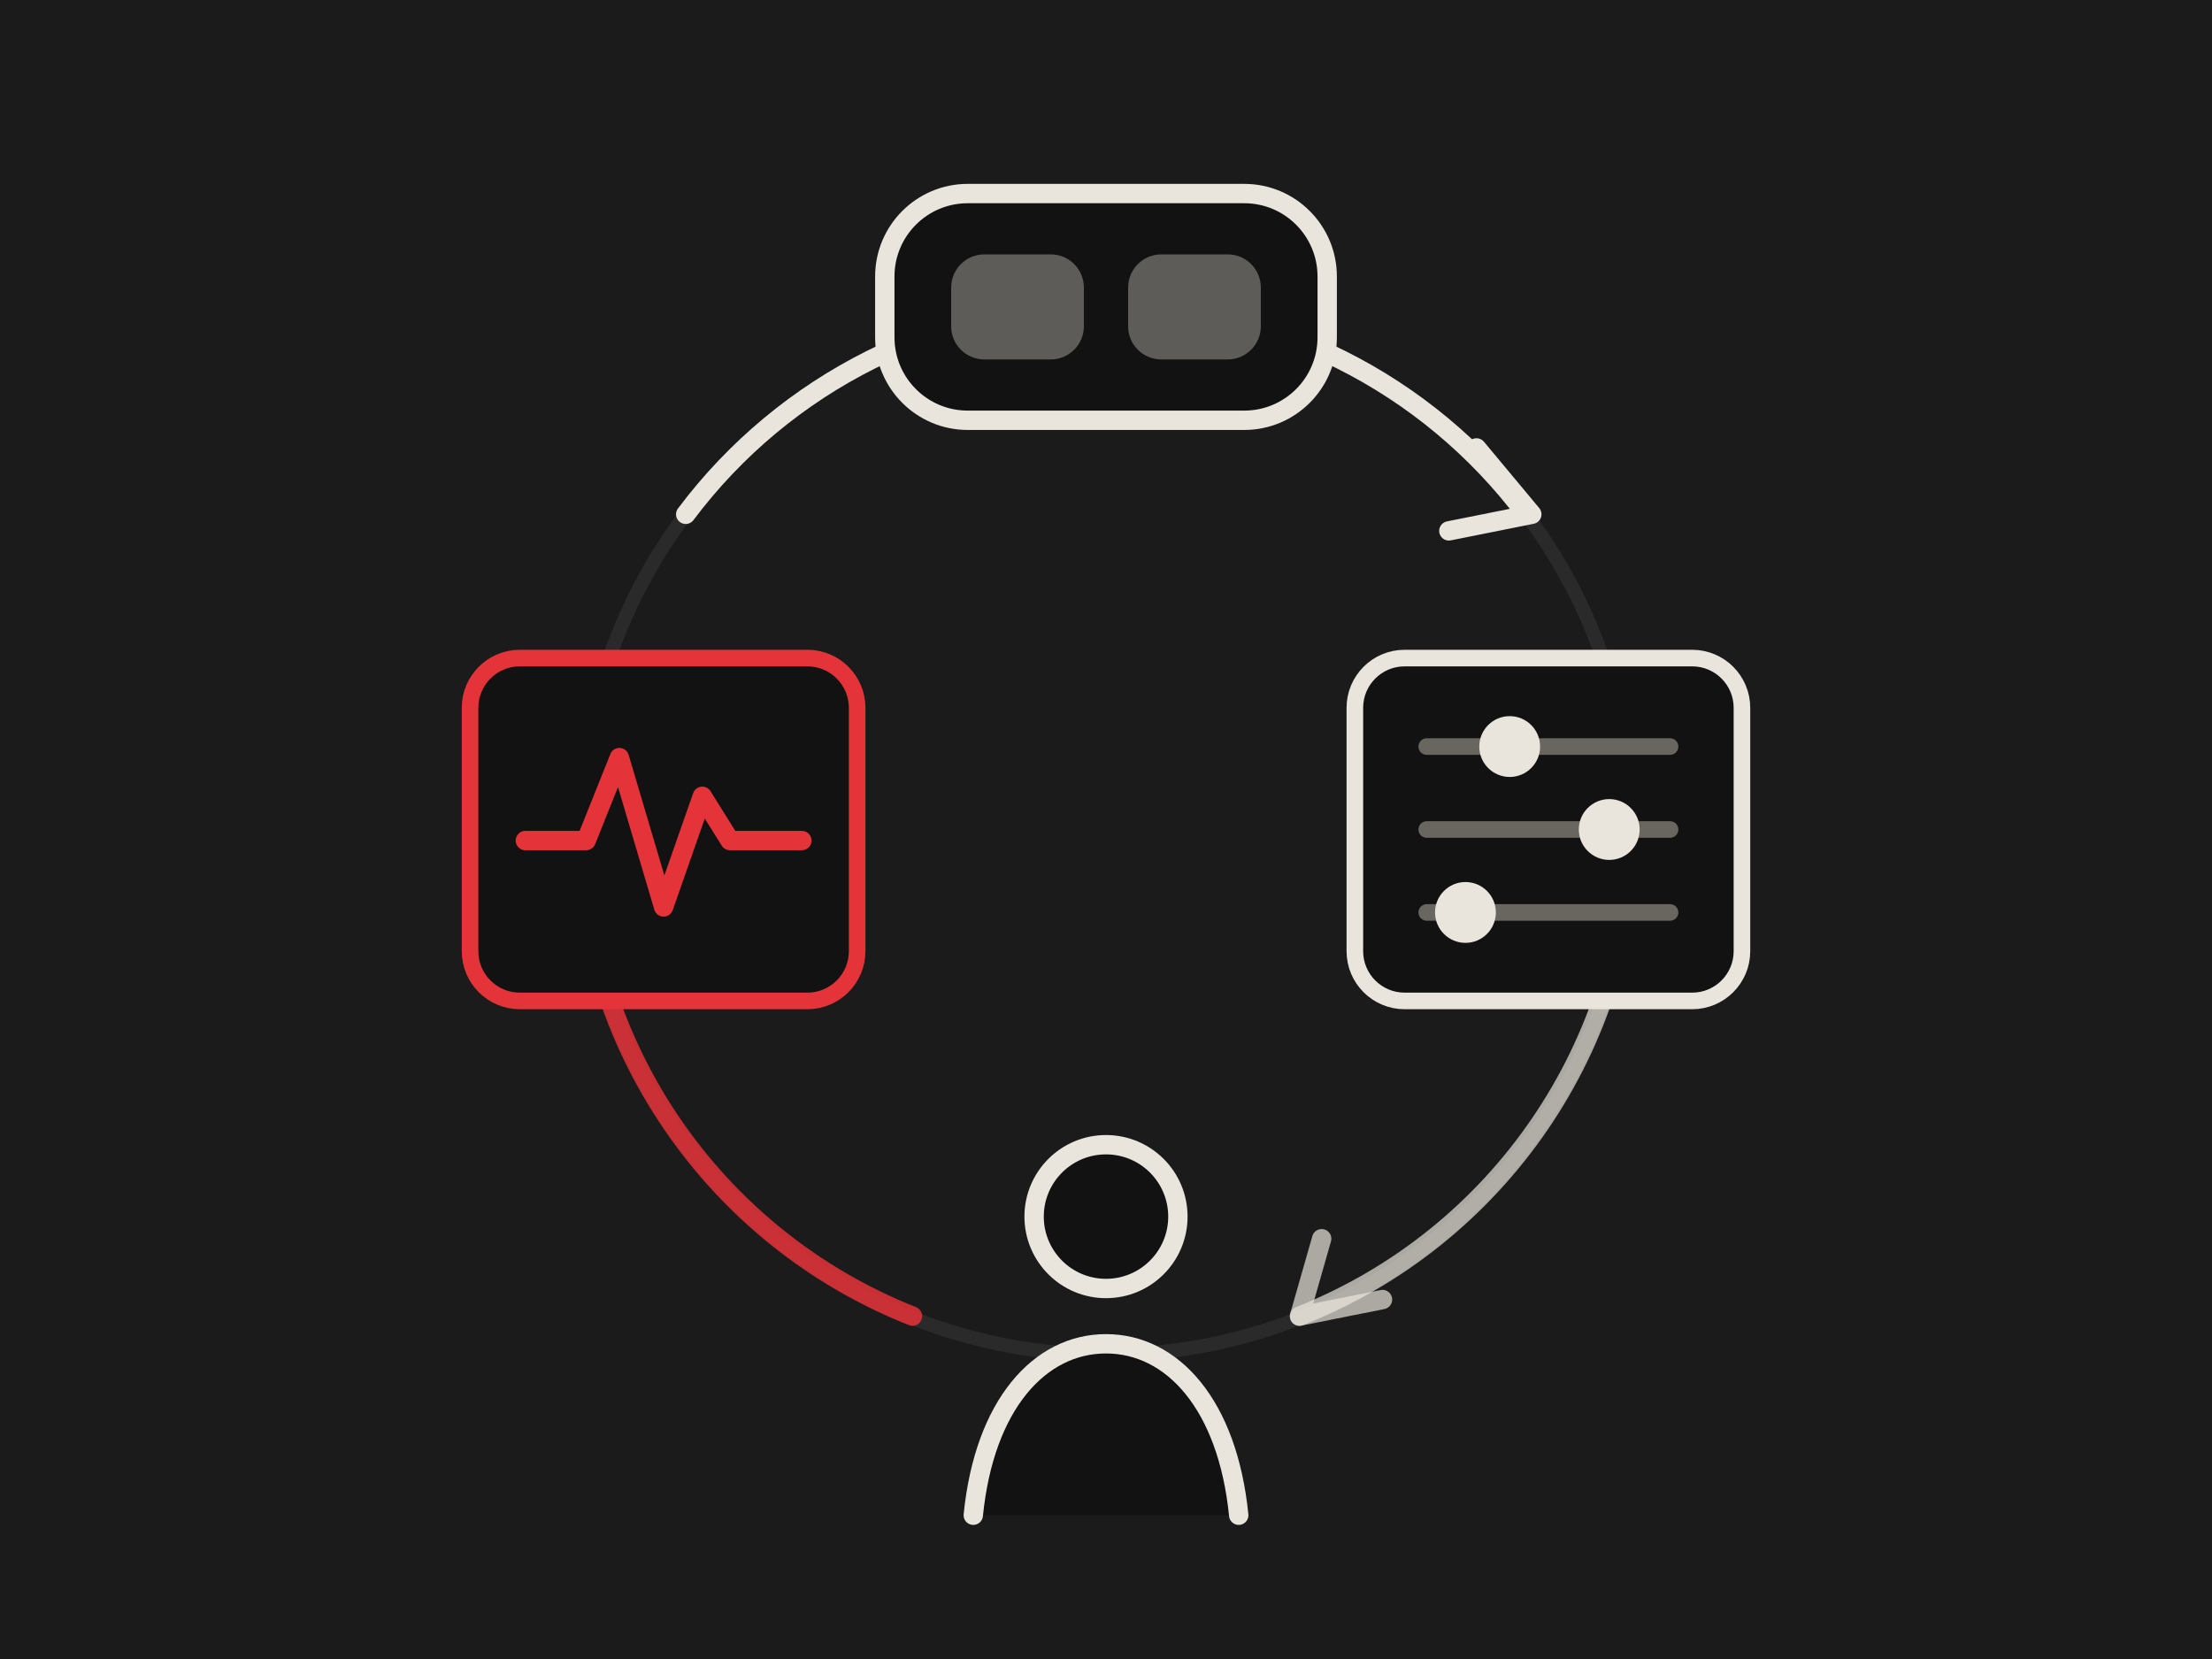
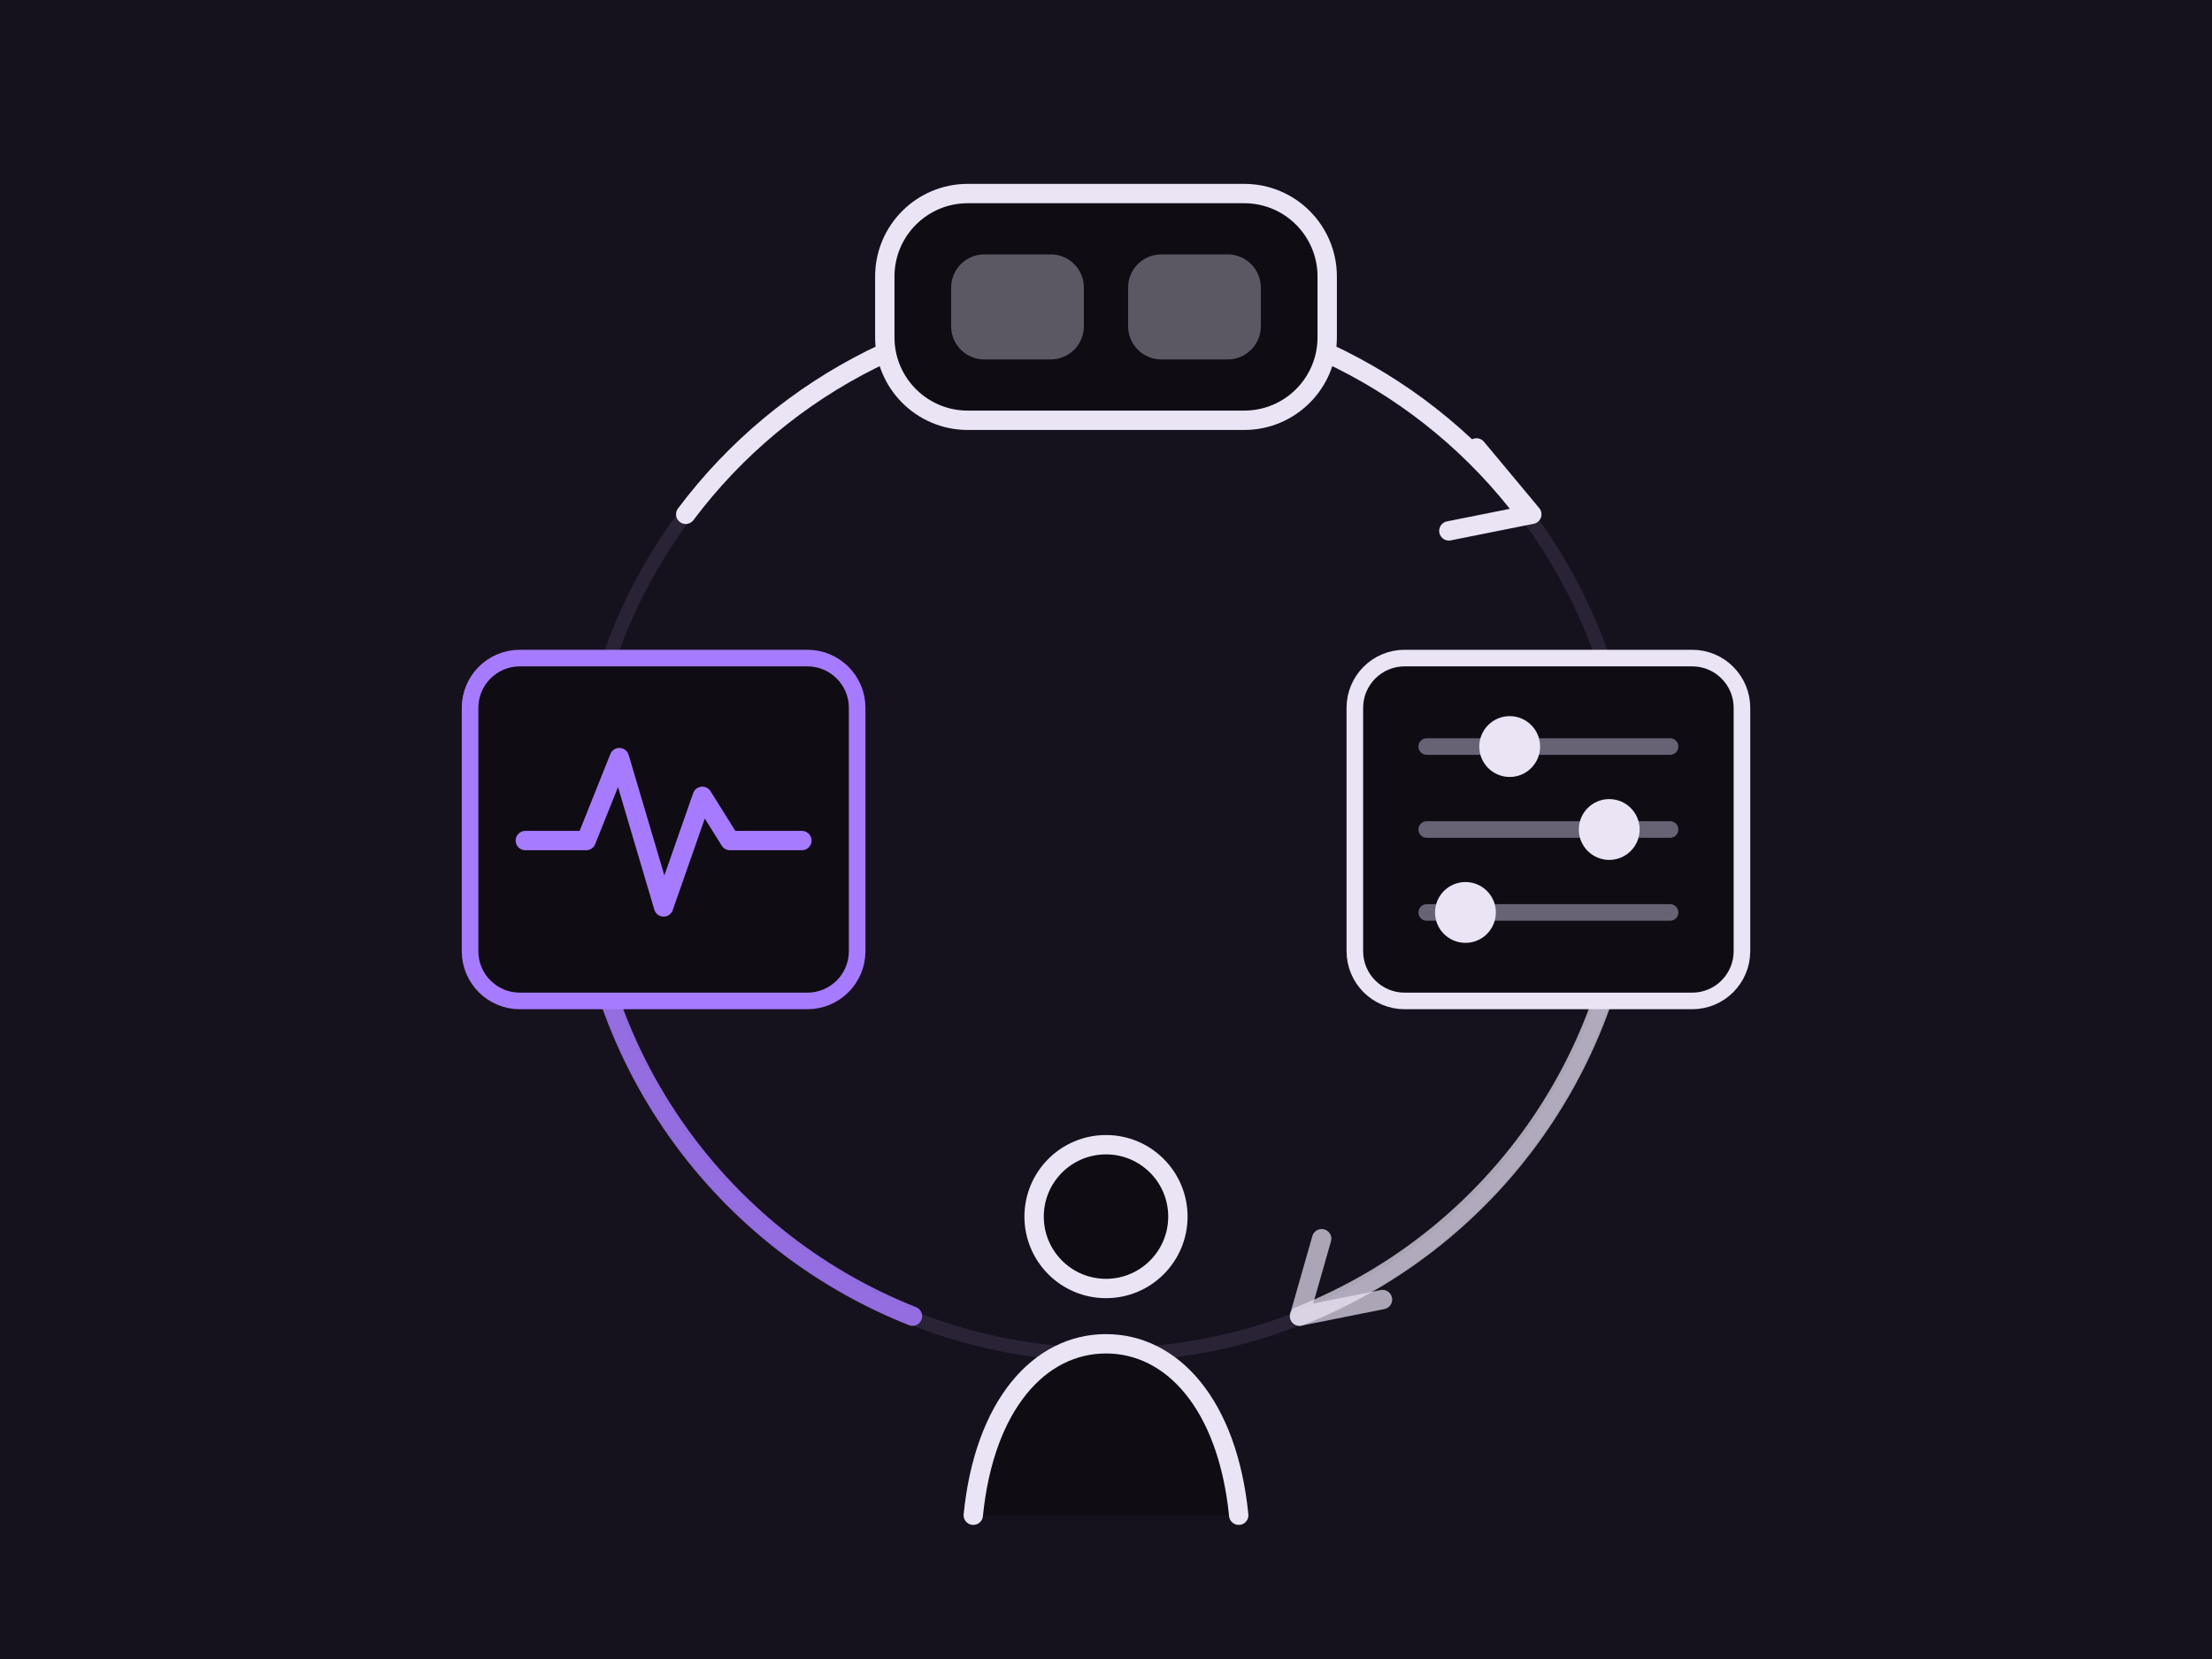
<svg xmlns="http://www.w3.org/2000/svg" viewBox="0 0 800 600" width="800" height="600" role="img">
-   <rect width="800" height="600" fill="#1B1B1B" />
-   <circle cx="400" cy="300" r="190" fill="none" stroke="#2A2A2A" stroke-width="5" />
-   <path d="M248 186 A190 190 0 0 1 552 186" fill="none" stroke="#E9E5DD" stroke-width="7" stroke-linecap="round" />
-   <path d="M590 300 A190 190 0 0 1 470 476" fill="none" stroke="#E9E5DD" stroke-width="7" stroke-linecap="round" opacity=".7" />
-   <path d="M330 476 A190 190 0 0 1 210 300" fill="none" stroke="#E5333A" stroke-width="7" stroke-linecap="round" opacity=".85" />
+   <rect width="800" height="600" fill="#16121D" />
+   <circle cx="400" cy="300" r="190" fill="none" stroke="#2A2335" stroke-width="5" />
+   <path d="M248 186 A190 190 0 0 1 552 186" fill="none" stroke="#EAE4F5" stroke-width="7" stroke-linecap="round" />
+   <path d="M590 300 A190 190 0 0 1 470 476" fill="none" stroke="#EAE4F5" stroke-width="7" stroke-linecap="round" opacity=".7" />
+   <path d="M330 476 A190 190 0 0 1 210 300" fill="none" stroke="#A77BFF" stroke-width="7" stroke-linecap="round" opacity=".85" />
  <g fill="none" stroke-width="7" stroke-linecap="round" stroke-linejoin="round">
-     <path d="M534 162l20 24-30 6" stroke="#E9E5DD" />
-     <path d="M500 470l-30 6 8 -28" stroke="#E9E5DD" opacity=".7" />
-     <path d="M196 326l14 -26 16 24" stroke="#E5333A" opacity=".85" />
+     <path d="M534 162l20 24-30 6" stroke="#EAE4F5" />
+     <path d="M500 470l-30 6 8 -28" stroke="#EAE4F5" opacity=".7" />
+     <path d="M196 326l14 -26 16 24" stroke="#A77BFF" opacity=".85" />
  </g>
-   <rect x="320" y="70" width="160" height="82" rx="30" fill="#121212" stroke="#E9E5DD" stroke-width="7" />
-   <rect x="344" y="92" width="48" height="38" rx="12" fill="#E9E5DD" opacity=".35" />
-   <rect x="408" y="92" width="48" height="38" rx="12" fill="#E9E5DD" opacity=".35" />
+   <rect x="320" y="70" width="160" height="82" rx="30" fill="#0F0C14" stroke="#EAE4F5" stroke-width="7" />
+   <rect x="344" y="92" width="48" height="38" rx="12" fill="#EAE4F5" opacity=".35" />
+   <rect x="408" y="92" width="48" height="38" rx="12" fill="#EAE4F5" opacity=".35" />
  <g transform="translate(560 300)">
-     <rect x="-70" y="-62" width="140" height="124" rx="18" fill="#121212" stroke="#E9E5DD" stroke-width="6" />
-     <g stroke="#A39E95" stroke-width="6" stroke-linecap="round" opacity=".6">
+     <rect x="-70" y="-62" width="140" height="124" rx="18" fill="#0F0C14" stroke="#EAE4F5" stroke-width="6" />
+     <g stroke="#A49CB4" stroke-width="6" stroke-linecap="round" opacity=".6">
      <path d="M-44 -30h88" />
      <path d="M-44 0h88" />
      <path d="M-44 30h88" />
    </g>
-     <circle cx="-14" cy="-30" r="11" fill="#E9E5DD" />
-     <circle cx="22" cy="0" r="11" fill="#E9E5DD" />
-     <circle cx="-30" cy="30" r="11" fill="#E9E5DD" />
+     <circle cx="-14" cy="-30" r="11" fill="#EAE4F5" />
+     <circle cx="22" cy="0" r="11" fill="#EAE4F5" />
+     <circle cx="-30" cy="30" r="11" fill="#EAE4F5" />
  </g>
  <g transform="translate(240 300)">
-     <rect x="-70" y="-62" width="140" height="124" rx="18" fill="#121212" stroke="#E5333A" stroke-width="6" />
-     <path d="M-50 4h22l12 -30 16 54 14 -40 10 16h26" fill="none" stroke="#E5333A" stroke-width="7" stroke-linecap="round" stroke-linejoin="round" />
+     <rect x="-70" y="-62" width="140" height="124" rx="18" fill="#0F0C14" stroke="#A77BFF" stroke-width="6" />
+     <path d="M-50 4h22l12 -30 16 54 14 -40 10 16h26" fill="none" stroke="#A77BFF" stroke-width="7" stroke-linecap="round" stroke-linejoin="round" />
  </g>
-   <circle cx="400" cy="440" r="26" fill="#121212" stroke="#E9E5DD" stroke-width="7" />
-   <path d="M352 548c4-40 24-62 48-62s44 22 48 62" fill="#121212" stroke="#E9E5DD" stroke-width="7" stroke-linecap="round" />
+   <circle cx="400" cy="440" r="26" fill="#0F0C14" stroke="#EAE4F5" stroke-width="7" />
+   <path d="M352 548c4-40 24-62 48-62s44 22 48 62" fill="#0F0C14" stroke="#EAE4F5" stroke-width="7" stroke-linecap="round" />
</svg>
